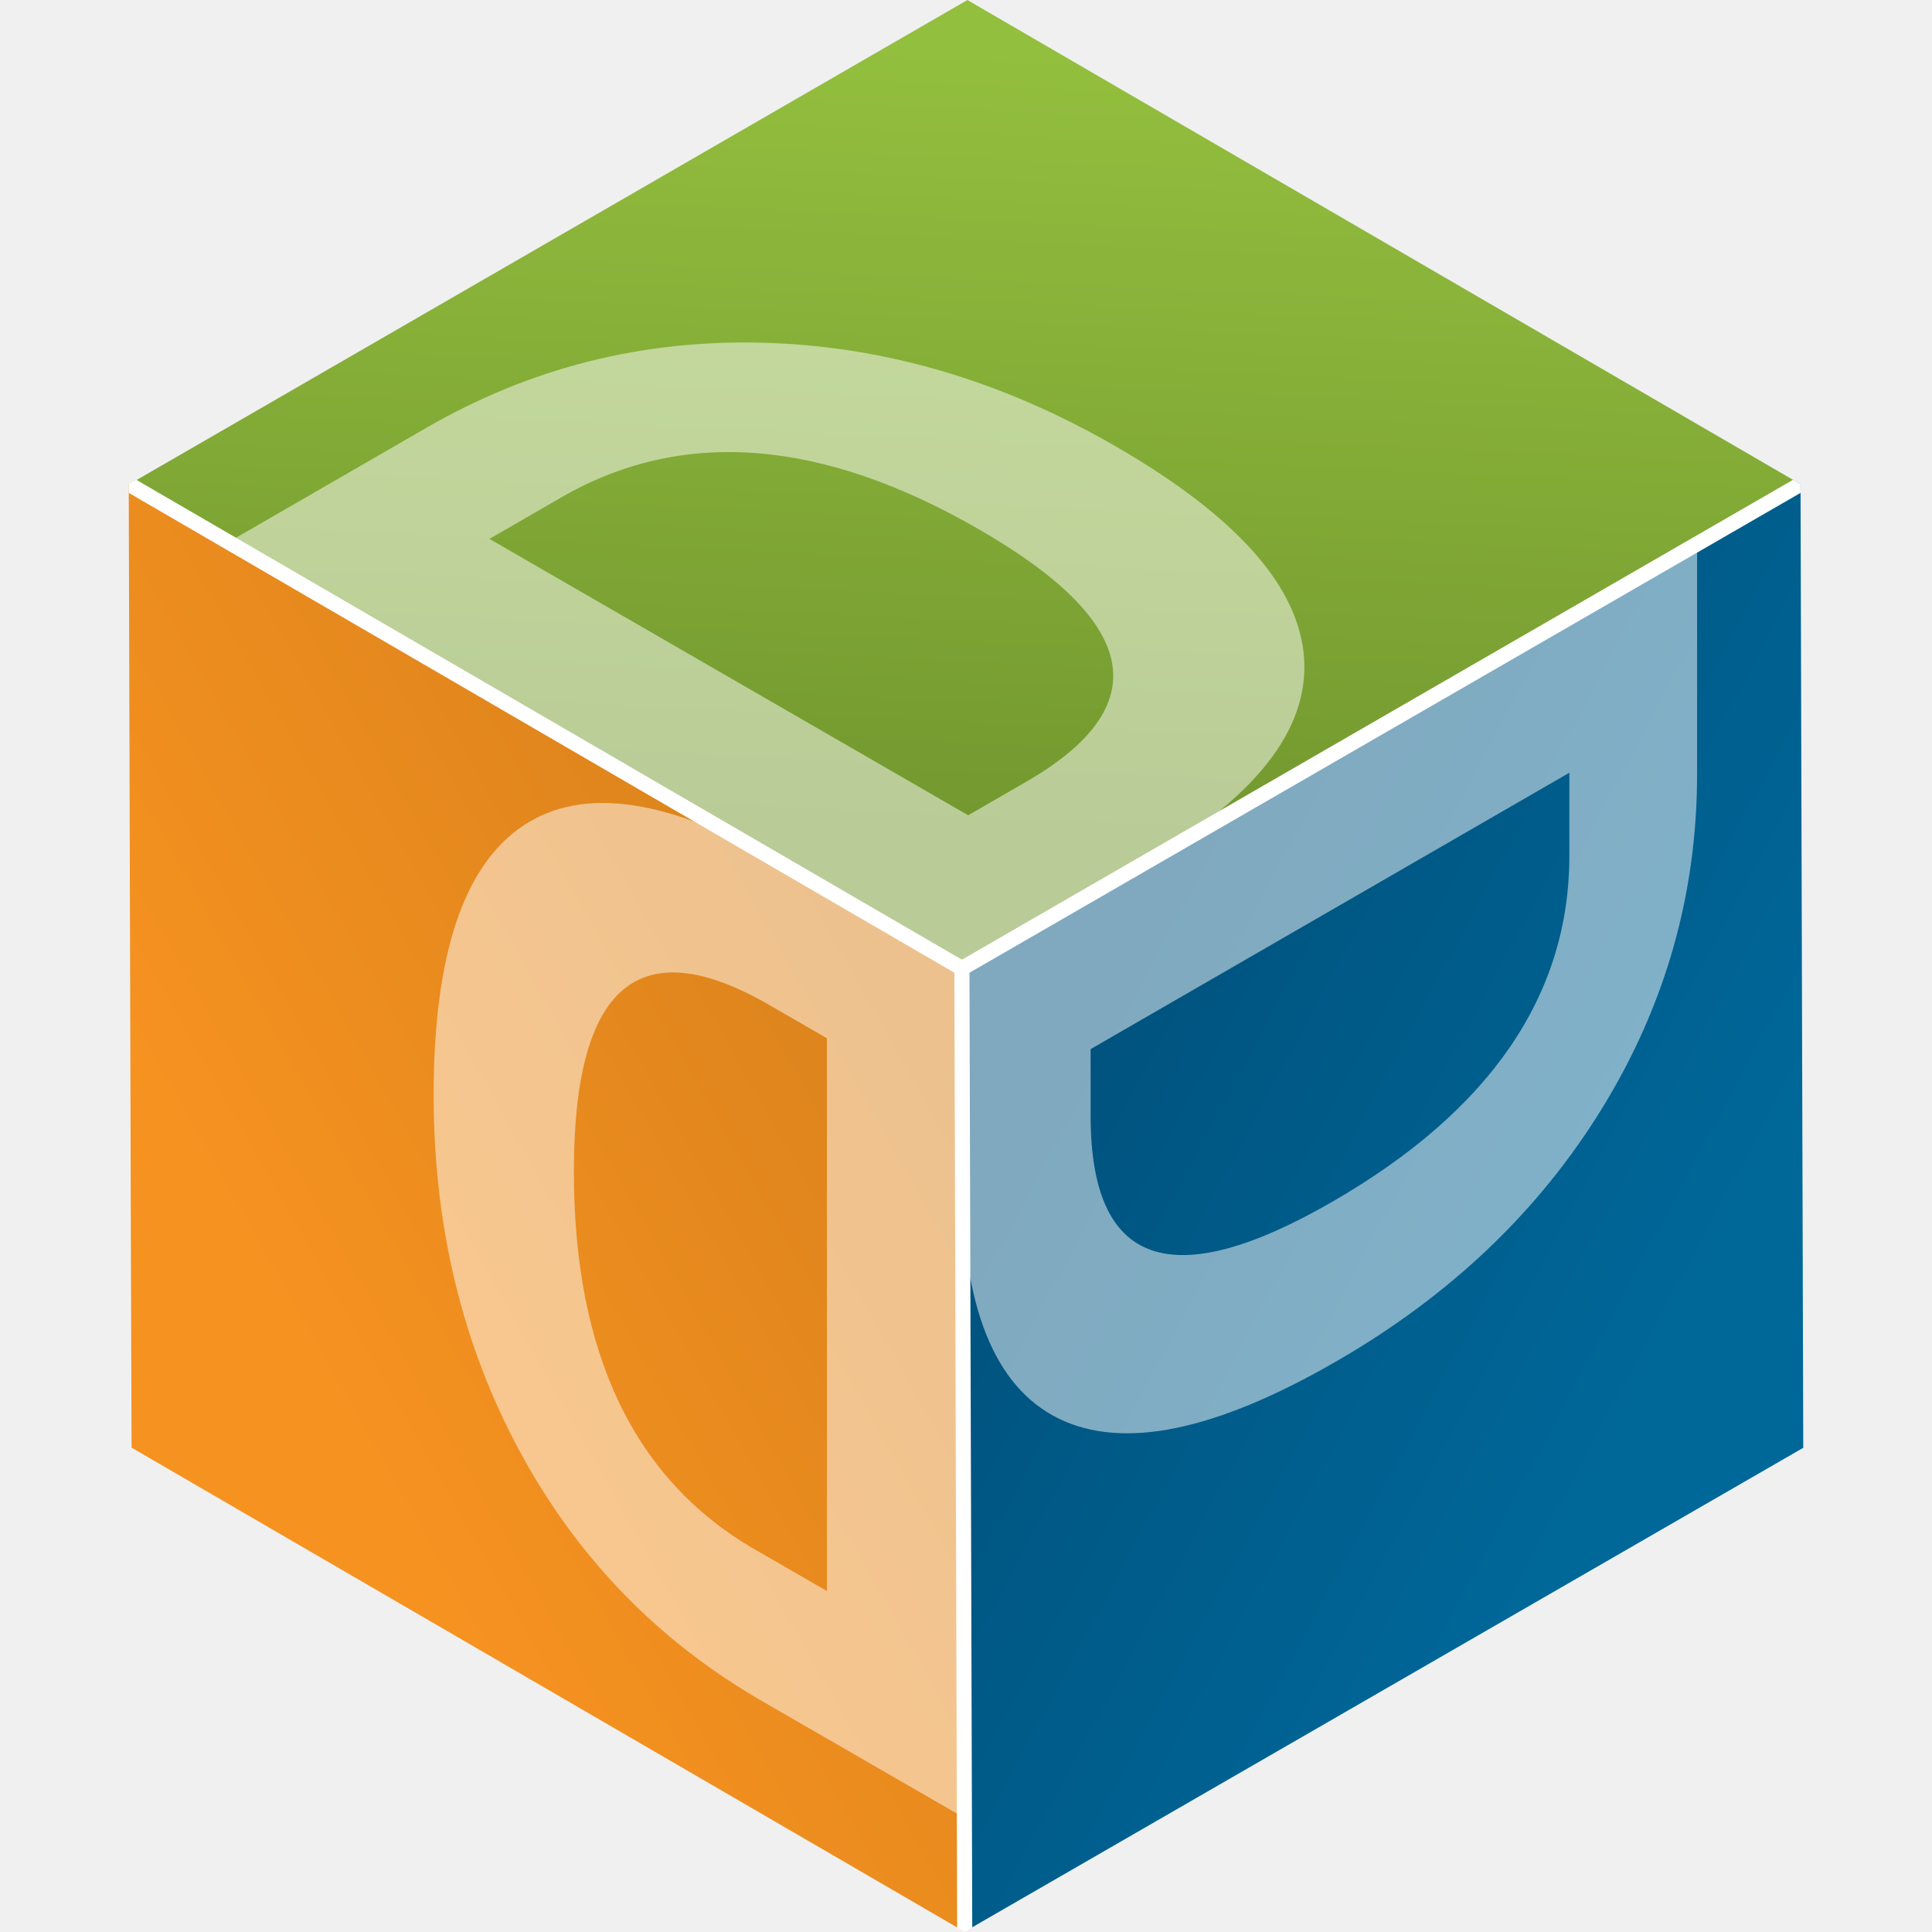
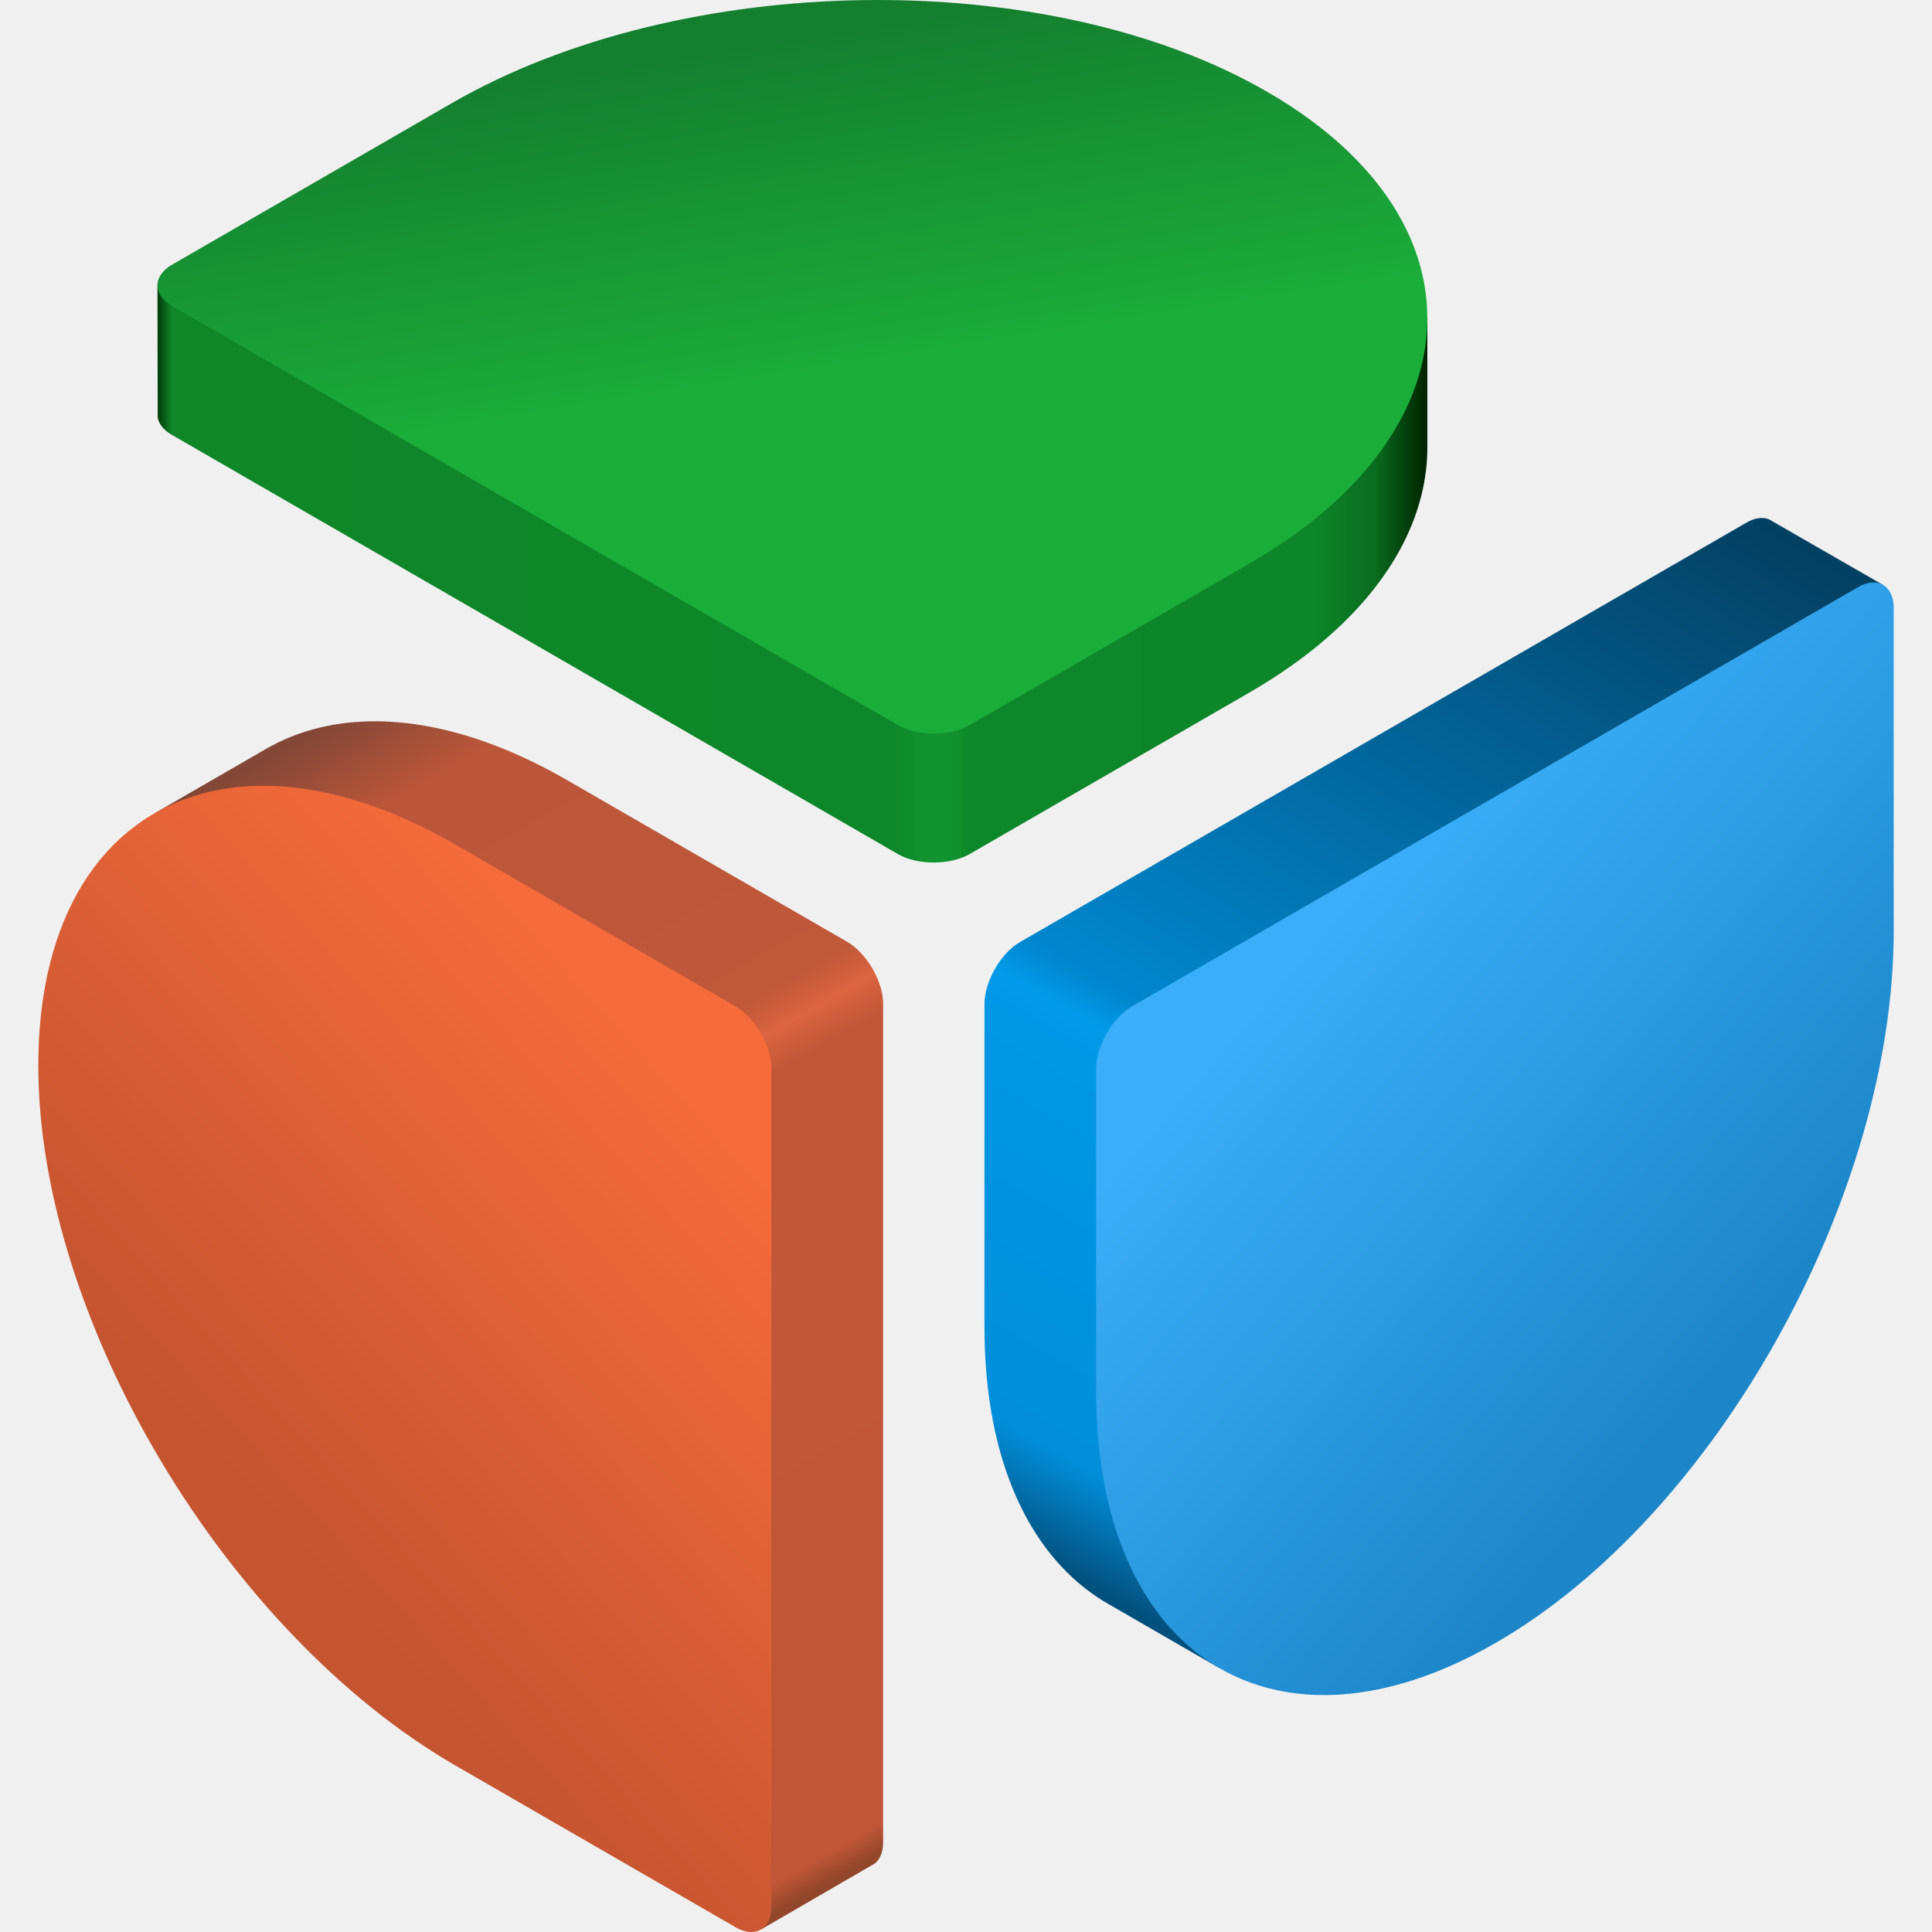
- <svg xmlns="http://www.w3.org/2000/svg" width="100%" height="100%" viewBox="0 0 1024 1024" version="1.1" xml:space="preserve" style="fill-rule:evenodd;clip-rule:evenodd;stroke-linejoin:round;stroke-miterlimit:1.5;">
-   <g id="Artboard1" transform="matrix(0.83279,0,0,0.83279,-270.176,-53.3681)">
-     <rect x="324.422" y="64.083" width="1229.6" height="1229.6" style="fill:none;" />
-     <clipPath id="_clip1">
-       <rect x="324.422" y="64.083" width="1229.6" height="1229.6" />
-     </clipPath>
-     <g clip-path="url(#_clip1)">
-       <g id="Layer-1" transform="matrix(1.03026,0,0,1.03026,-127.327,-34.1026)">
-         <clipPath id="_clip2">
-           <path d="M519.695,989.681L1034.39,1288.79L1552.44,989.688L1550.75,394.407L1036.06,95.302L518.007,394.4L519.695,989.681Z" />
-         </clipPath>
-         <g clip-path="url(#_clip2)">
-           <g transform="matrix(-391.583,-227.563,-227.563,391.583,1013.35,979.414)">
-             <path d="M-0.383,0.567L0.931,0.567L1.595,-0.567L0.28,-0.567L-0.383,0.567Z" style="fill:url(#_Linear3);fill-rule:nonzero;" />
-           </g>
-           <g transform="matrix(-426.625,-247.927,-247.927,426.625,1229.58,507.842)">
-             <path d="M0.156,0.526L1.362,0.526L0.759,-0.526L-0.447,-0.526L0.156,0.526Z" style="fill:url(#_Linear4);fill-rule:nonzero;" />
-           </g>
-           <g transform="matrix(-1.13384,-399.855,-399.855,1.13384,1293.15,1048.36)">
-             <path d="M-0.599,0.649L0.889,0.649L1.634,-0.649L0.145,-0.649L-0.599,0.649Z" style="fill:url(#_Linear5);fill-rule:nonzero;" />
-           </g>
-           <g transform="matrix(1.1891,0,0,1.1891,-195.284,-131.649)">
-             <g opacity="0.5">
-               <g transform="matrix(1,0,0,1,1225.23,602.118)">
-                 <path d="M0,212.997C82.029,165.638 123.044,105.73 123.044,33.28L123.044,-9.825L-125.658,133.764L-125.658,168.509C-125.658,246.531 -83.773,261.364 0,212.997M2.089,295.911C-60.784,332.211 -108.938,342.118 -142.378,325.633C-175.817,309.15 -192.536,267.117 -192.536,199.545L-192.536,91.391L189.4,-129.121L189.4,-9.211C189.4,53.137 172.941,111.059 140.026,164.547C107.109,218.036 61.13,261.823 2.089,295.911" style="fill:white;fill-rule:nonzero;" />
-               </g>
-               <g transform="matrix(1,0,0,1,1041.74,594.705)">
-                 <path d="M0,-128.741C-82.029,-176.101 -154.418,-181.667 -217.161,-145.442L-254.491,-123.889L-5.789,19.699L24.302,2.326C91.871,-36.684 83.773,-80.374 0,-128.741M70.762,-172.007C133.635,-135.707 166.291,-98.958 168.735,-61.756C171.18,-24.555 143.138,10.94 84.618,44.726L-9.047,98.803L-390.982,-121.707L-287.137,-181.663C-233.143,-212.836 -174.752,-227.544 -111.972,-225.782C-49.19,-224.019 11.72,-206.094 70.762,-172.007" style="fill:white;fill-rule:nonzero;" />
-               </g>
-               <g transform="matrix(1,0,0,1,831.112,934.191)">
-                 <path d="M0,-134.745C0,-40.026 31.374,25.448 94.117,61.672L131.447,83.225L131.448,-203.952L101.357,-221.325C33.788,-260.336 0,-231.478 0,-134.745M-72.85,-174.393C-72.85,-246.993 -57.353,-293.648 -26.356,-314.366C4.638,-335.084 49.398,-328.546 107.917,-294.76L201.582,-240.683L201.583,200.339L97.737,140.384C43.743,109.211 1.811,65.996 -28.054,10.746C-57.918,-44.506 -72.85,-106.218 -72.85,-174.393" style="fill:white;fill-rule:nonzero;" />
-               </g>
-             </g>
-           </g>
-           <g id="Layer1" transform="matrix(1,0,0,1,436.954,93.7755)">
-             <path d="M81.182,300.678L595.741,599.741" style="fill:none;stroke:white;stroke-width:9.32px;" />
-             <path d="M597.479,1195.03L595.741,599.741" style="fill:none;stroke:white;stroke-width:9.32px;" />
-             <path d="M1113.79,300.634L595.741,599.741" style="fill:none;stroke:white;stroke-width:9.32px;" />
-           </g>
-         </g>
-       </g>
+ <svg xmlns="http://www.w3.org/2000/svg" width="100%" height="100%" viewBox="0 0 600 600" version="1.1" xml:space="preserve" style="fill-rule:evenodd;clip-rule:evenodd;stroke-linejoin:round;stroke-miterlimit:2;">
+   <g transform="matrix(0.88631,0,0,0.88631,12.6097,-6.54482)">
+     <path d="M39.861,292.389L252.394,683.488L292.364,660.314C294.134,658.857 295.208,656.342 295.208,652.983L295.208,359.022C295.208,351.236 289.444,341.333 282.618,337.392L184.638,280.823C151.155,261.492 120.263,256.158 95.579,262.91C89.68,264.523 84.136,266.827 78.996,269.795L39.861,292.389Z" style="fill:url(#_Linear1);fill-rule:nonzero;" />
+     <g transform="matrix(-1.73201,-0.999976,-1.0719e-16,2.30141,-0.804572,379.847)">
+       <path d="M0,0.383C0,38.934 -37.894,70.297 -84.473,70.297L-141.043,70.297C-143.283,70.297 -145.325,69.374 -146.67,67.956C-147.692,66.879 -148.312,65.517 -148.312,64.057L-148.312,-63.674C-148.312,-67.057 -144.984,-69.914 -141.043,-69.914L-84.473,-69.914C-65.141,-69.914 -47.305,-64.482 -33.054,-55.356C-12.967,-42.493 0,-22.291 0,0.383" style="fill:url(#_Linear2);fill-rule:nonzero;" />
+     </g>
+   </g>
+   <g transform="matrix(0.88631,0,0,0.88631,12.6097,-6.54482)">
+     <g transform="matrix(-0.5,-0.866025,0.866025,-0.5,179.847,772.649)">
+       <path d="M39.861,292.389L252.394,683.488L292.364,660.314C294.134,658.857 295.208,656.342 295.208,652.983L295.208,359.022C295.208,351.236 289.444,341.333 282.618,337.392L184.638,280.823C151.155,261.492 120.263,256.158 95.579,262.91C89.68,264.523 84.136,266.827 78.996,269.795L39.861,292.389Z" style="fill:url(#_Linear3);fill-rule:nonzero;" />
+     </g>
+     <g transform="matrix(-4.44089e-16,1.99995,1.99308,-1.1507,509.207,583.422)">
+       <path d="M0,0.383C0,38.934 -37.894,70.297 -84.473,70.297L-141.043,70.297C-143.283,70.297 -145.325,69.374 -146.67,67.956C-147.692,66.879 -148.312,65.517 -148.312,64.057L-148.312,-63.674C-148.312,-67.057 -144.984,-69.914 -141.043,-69.914L-84.473,-69.914C-65.141,-69.914 -47.305,-64.482 -33.054,-55.356C-12.967,-42.493 0,-22.291 0,0.383" style="fill:url(#_Linear4);fill-rule:nonzero;" />
+     </g>
+   </g>
+   <g transform="matrix(0.88631,0,0,0.88631,12.6097,-6.54482)">
+     <g transform="matrix(-0.5,0.866025,-0.866025,-0.5,759.057,230.572)">
+       <path d="M39.861,292.389L252.394,683.488L292.364,660.314C294.134,658.857 295.208,656.342 295.208,652.983L295.208,359.022C295.208,351.236 289.444,341.333 282.618,337.392L184.638,280.823C151.155,261.492 120.263,256.158 95.579,262.91C89.68,264.523 84.136,266.827 78.996,269.795L39.861,292.389Z" style="fill:url(#_Linear5);fill-rule:nonzero;" />
+     </g>
+     <g transform="matrix(1.73201,-0.999976,-1.99308,-1.1507,430.502,39.9517)">
+       <path d="M0,0.383C0,38.934 -37.894,70.297 -84.473,70.297L-141.043,70.297C-143.283,70.297 -145.325,69.374 -146.67,67.956C-147.692,66.879 -148.312,65.517 -148.312,64.057L-148.312,-63.674C-148.312,-67.057 -144.984,-69.914 -141.043,-69.914L-84.473,-69.914C-65.141,-69.914 -47.305,-64.482 -33.054,-55.356C-12.967,-42.493 0,-22.291 0,0.383" style="fill:url(#_Linear6);fill-rule:nonzero;" />
    </g>
  </g>
  <defs>
-     <linearGradient id="_Linear3" x1="0" y1="0" x2="1" y2="0" gradientUnits="userSpaceOnUse" gradientTransform="matrix(0.504128,0.863629,0.863629,-0.504128,0.30032,-0.523049)">
-       <stop offset="0" style="stop-color:rgb(217,130,28);stop-opacity:1" />
-       <stop offset="1" style="stop-color:rgb(246,146,32);stop-opacity:1" />
+     <linearGradient id="_Linear1" x1="0" y1="0" x2="1" y2="0" gradientUnits="userSpaceOnUse" gradientTransform="matrix(222.028,385.617,-385.617,222.028,30.3658,297.871)">
+       <stop offset="0" style="stop-color:rgb(130,71,55);stop-opacity:1" />
+       <stop offset="0.08" style="stop-color:rgb(187,86,58);stop-opacity:1" />
+       <stop offset="0.36" style="stop-color:rgb(192,88,58);stop-opacity:1" />
+       <stop offset="0.39" style="stop-color:rgb(220,100,64);stop-opacity:1" />
+       <stop offset="0.42" style="stop-color:rgb(191,87,56);stop-opacity:1" />
+       <stop offset="0.98" style="stop-color:rgb(192,86,55);stop-opacity:1" />
+       <stop offset="1" style="stop-color:rgb(146,70,43);stop-opacity:1" />
    </linearGradient>
-     <linearGradient id="_Linear4" x1="0" y1="0" x2="1" y2="0" gradientUnits="userSpaceOnUse" gradientTransform="matrix(0.465679,-0.884954,-0.884954,-0.465679,0.244478,0.404909)">
-       <stop offset="0" style="stop-color:rgb(114,151,47);stop-opacity:1" />
-       <stop offset="1" style="stop-color:rgb(147,191,62);stop-opacity:1" />
+     <linearGradient id="_Linear2" x1="0" y1="0" x2="1" y2="0" gradientUnits="userSpaceOnUse" gradientTransform="matrix(-89.4459,-99.5026,-80.5725,32.3066,-41.2418,47.3881)">
+       <stop offset="0" style="stop-color:rgb(197,84,48);stop-opacity:1" />
+       <stop offset="1" style="stop-color:rgb(245,107,59);stop-opacity:1" />
    </linearGradient>
-     <linearGradient id="_Linear5" x1="0" y1="0" x2="1" y2="0" gradientUnits="userSpaceOnUse" gradientTransform="matrix(-0.471097,-0.882082,-0.882082,0.471097,0.760713,0.45613)">
-       <stop offset="0" style="stop-color:rgb(0,83,126);stop-opacity:1" />
-       <stop offset="1" style="stop-color:rgb(0,103,153);stop-opacity:1" />
+     <linearGradient id="_Linear3" x1="0" y1="0" x2="1" y2="0" gradientUnits="userSpaceOnUse" gradientTransform="matrix(222.028,385.617,-385.617,222.028,30.3658,297.871)">
+       <stop offset="0" style="stop-color:rgb(3,80,125);stop-opacity:1" />
+       <stop offset="0.08" style="stop-color:rgb(1,143,218);stop-opacity:1" />
+       <stop offset="0.36" style="stop-color:rgb(0,151,229);stop-opacity:1" />
+       <stop offset="0.39" style="stop-color:rgb(1,154,233);stop-opacity:1" />
+       <stop offset="0.42" style="stop-color:rgb(1,135,206);stop-opacity:1" />
+       <stop offset="1" style="stop-color:rgb(4,64,98);stop-opacity:1" />
+     </linearGradient>
+     <linearGradient id="_Linear4" x1="0" y1="0" x2="1" y2="0" gradientUnits="userSpaceOnUse" gradientTransform="matrix(-113.119,-78.5512,-39.0658,68.1573,-17.569,26.4368)">
+       <stop offset="0" style="stop-color:rgb(28,134,200);stop-opacity:1" />
+       <stop offset="1" style="stop-color:rgb(58,174,249);stop-opacity:1" />
+     </linearGradient>
+     <linearGradient id="_Linear5" x1="0" y1="0" x2="1" y2="0" gradientUnits="userSpaceOnUse" gradientTransform="matrix(222.028,385.617,-385.617,222.028,165.991,219.568)">
+       <stop offset="0" style="stop-color:rgb(1,37,2);stop-opacity:1" />
+       <stop offset="0.04" style="stop-color:rgb(10,108,31);stop-opacity:1" />
+       <stop offset="0.09" style="stop-color:rgb(13,134,41);stop-opacity:1" />
+       <stop offset="0.36" style="stop-color:rgb(14,135,42);stop-opacity:1" />
+       <stop offset="0.37" style="stop-color:rgb(16,145,46);stop-opacity:1" />
+       <stop offset="0.39" style="stop-color:rgb(17,148,47);stop-opacity:1" />
+       <stop offset="0.4" style="stop-color:rgb(16,145,46);stop-opacity:1" />
+       <stop offset="0.42" style="stop-color:rgb(14,135,42);stop-opacity:1" />
+       <stop offset="0.99" style="stop-color:rgb(15,134,40);stop-opacity:1" />
+       <stop offset="1" style="stop-color:rgb(3,67,14);stop-opacity:1" />
+     </linearGradient>
+     <linearGradient id="_Linear6" x1="0" y1="0" x2="1" y2="0" gradientUnits="userSpaceOnUse" gradientTransform="matrix(-53.8725,-56.0173,-43.3297,21.7167,-40.6886,52.2481)">
+       <stop offset="0" style="stop-color:rgb(20,127,47);stop-opacity:1" />
+       <stop offset="1" style="stop-color:rgb(27,173,58);stop-opacity:1" />
    </linearGradient>
  </defs>
</svg>
